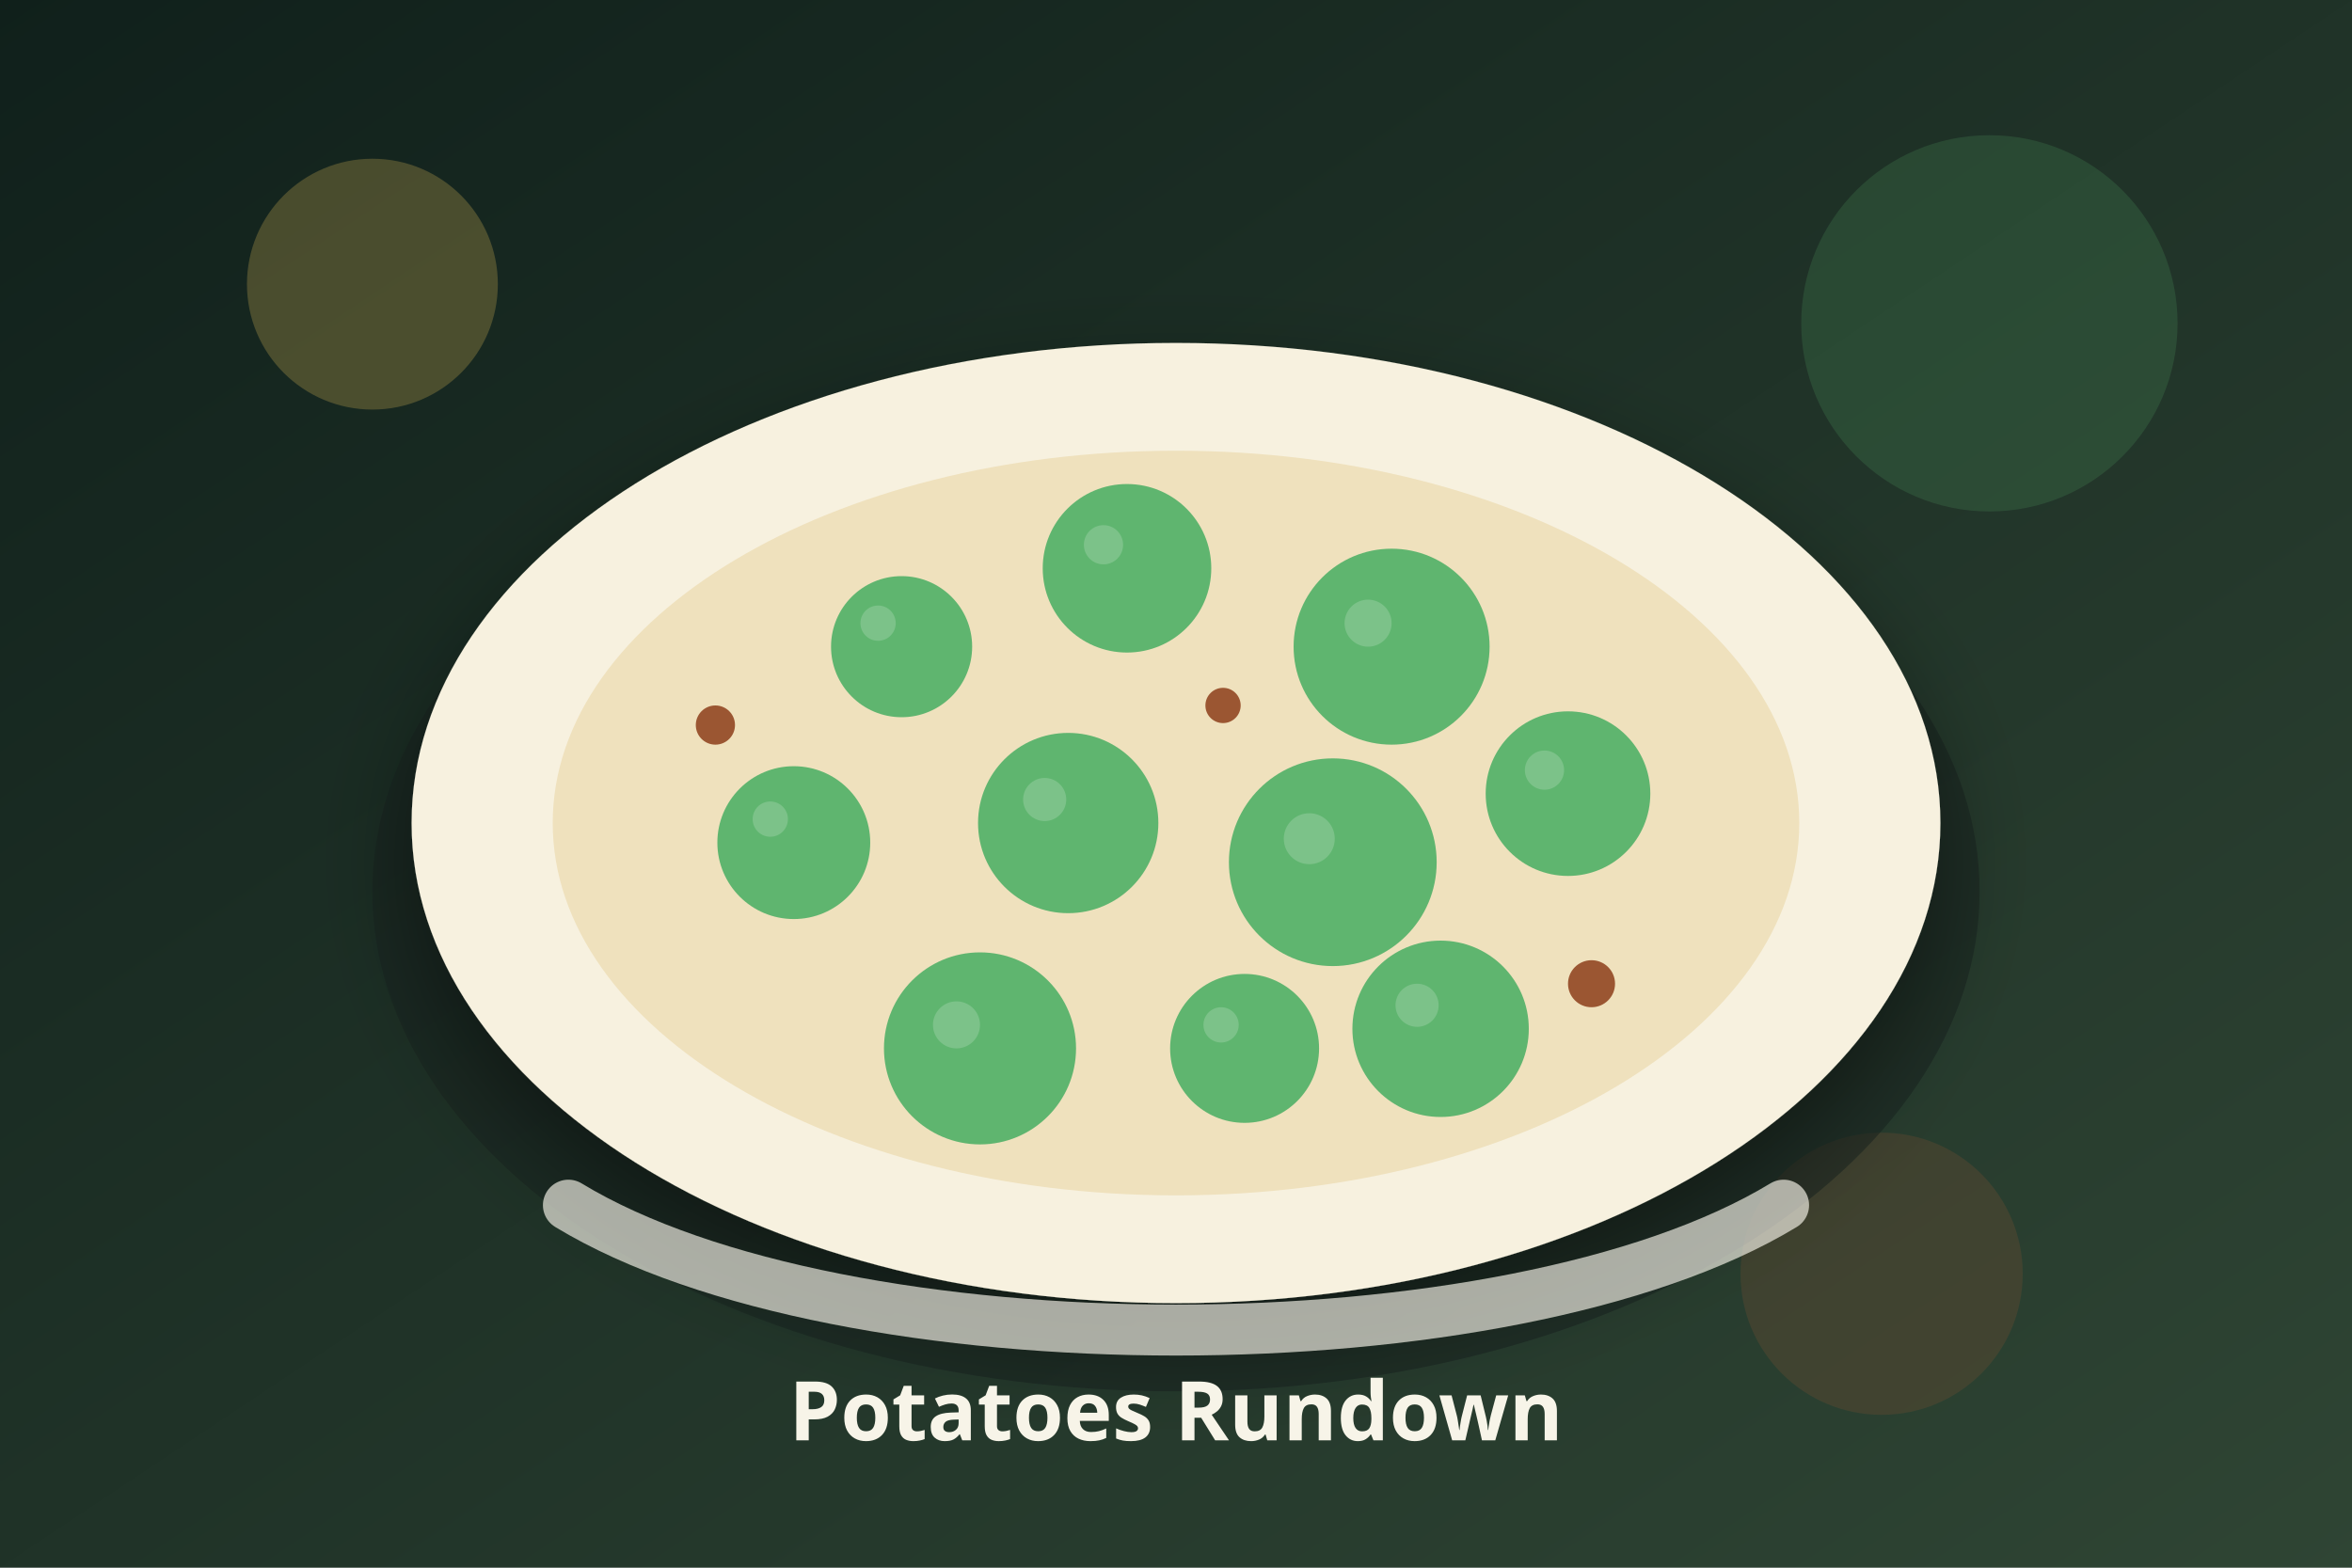
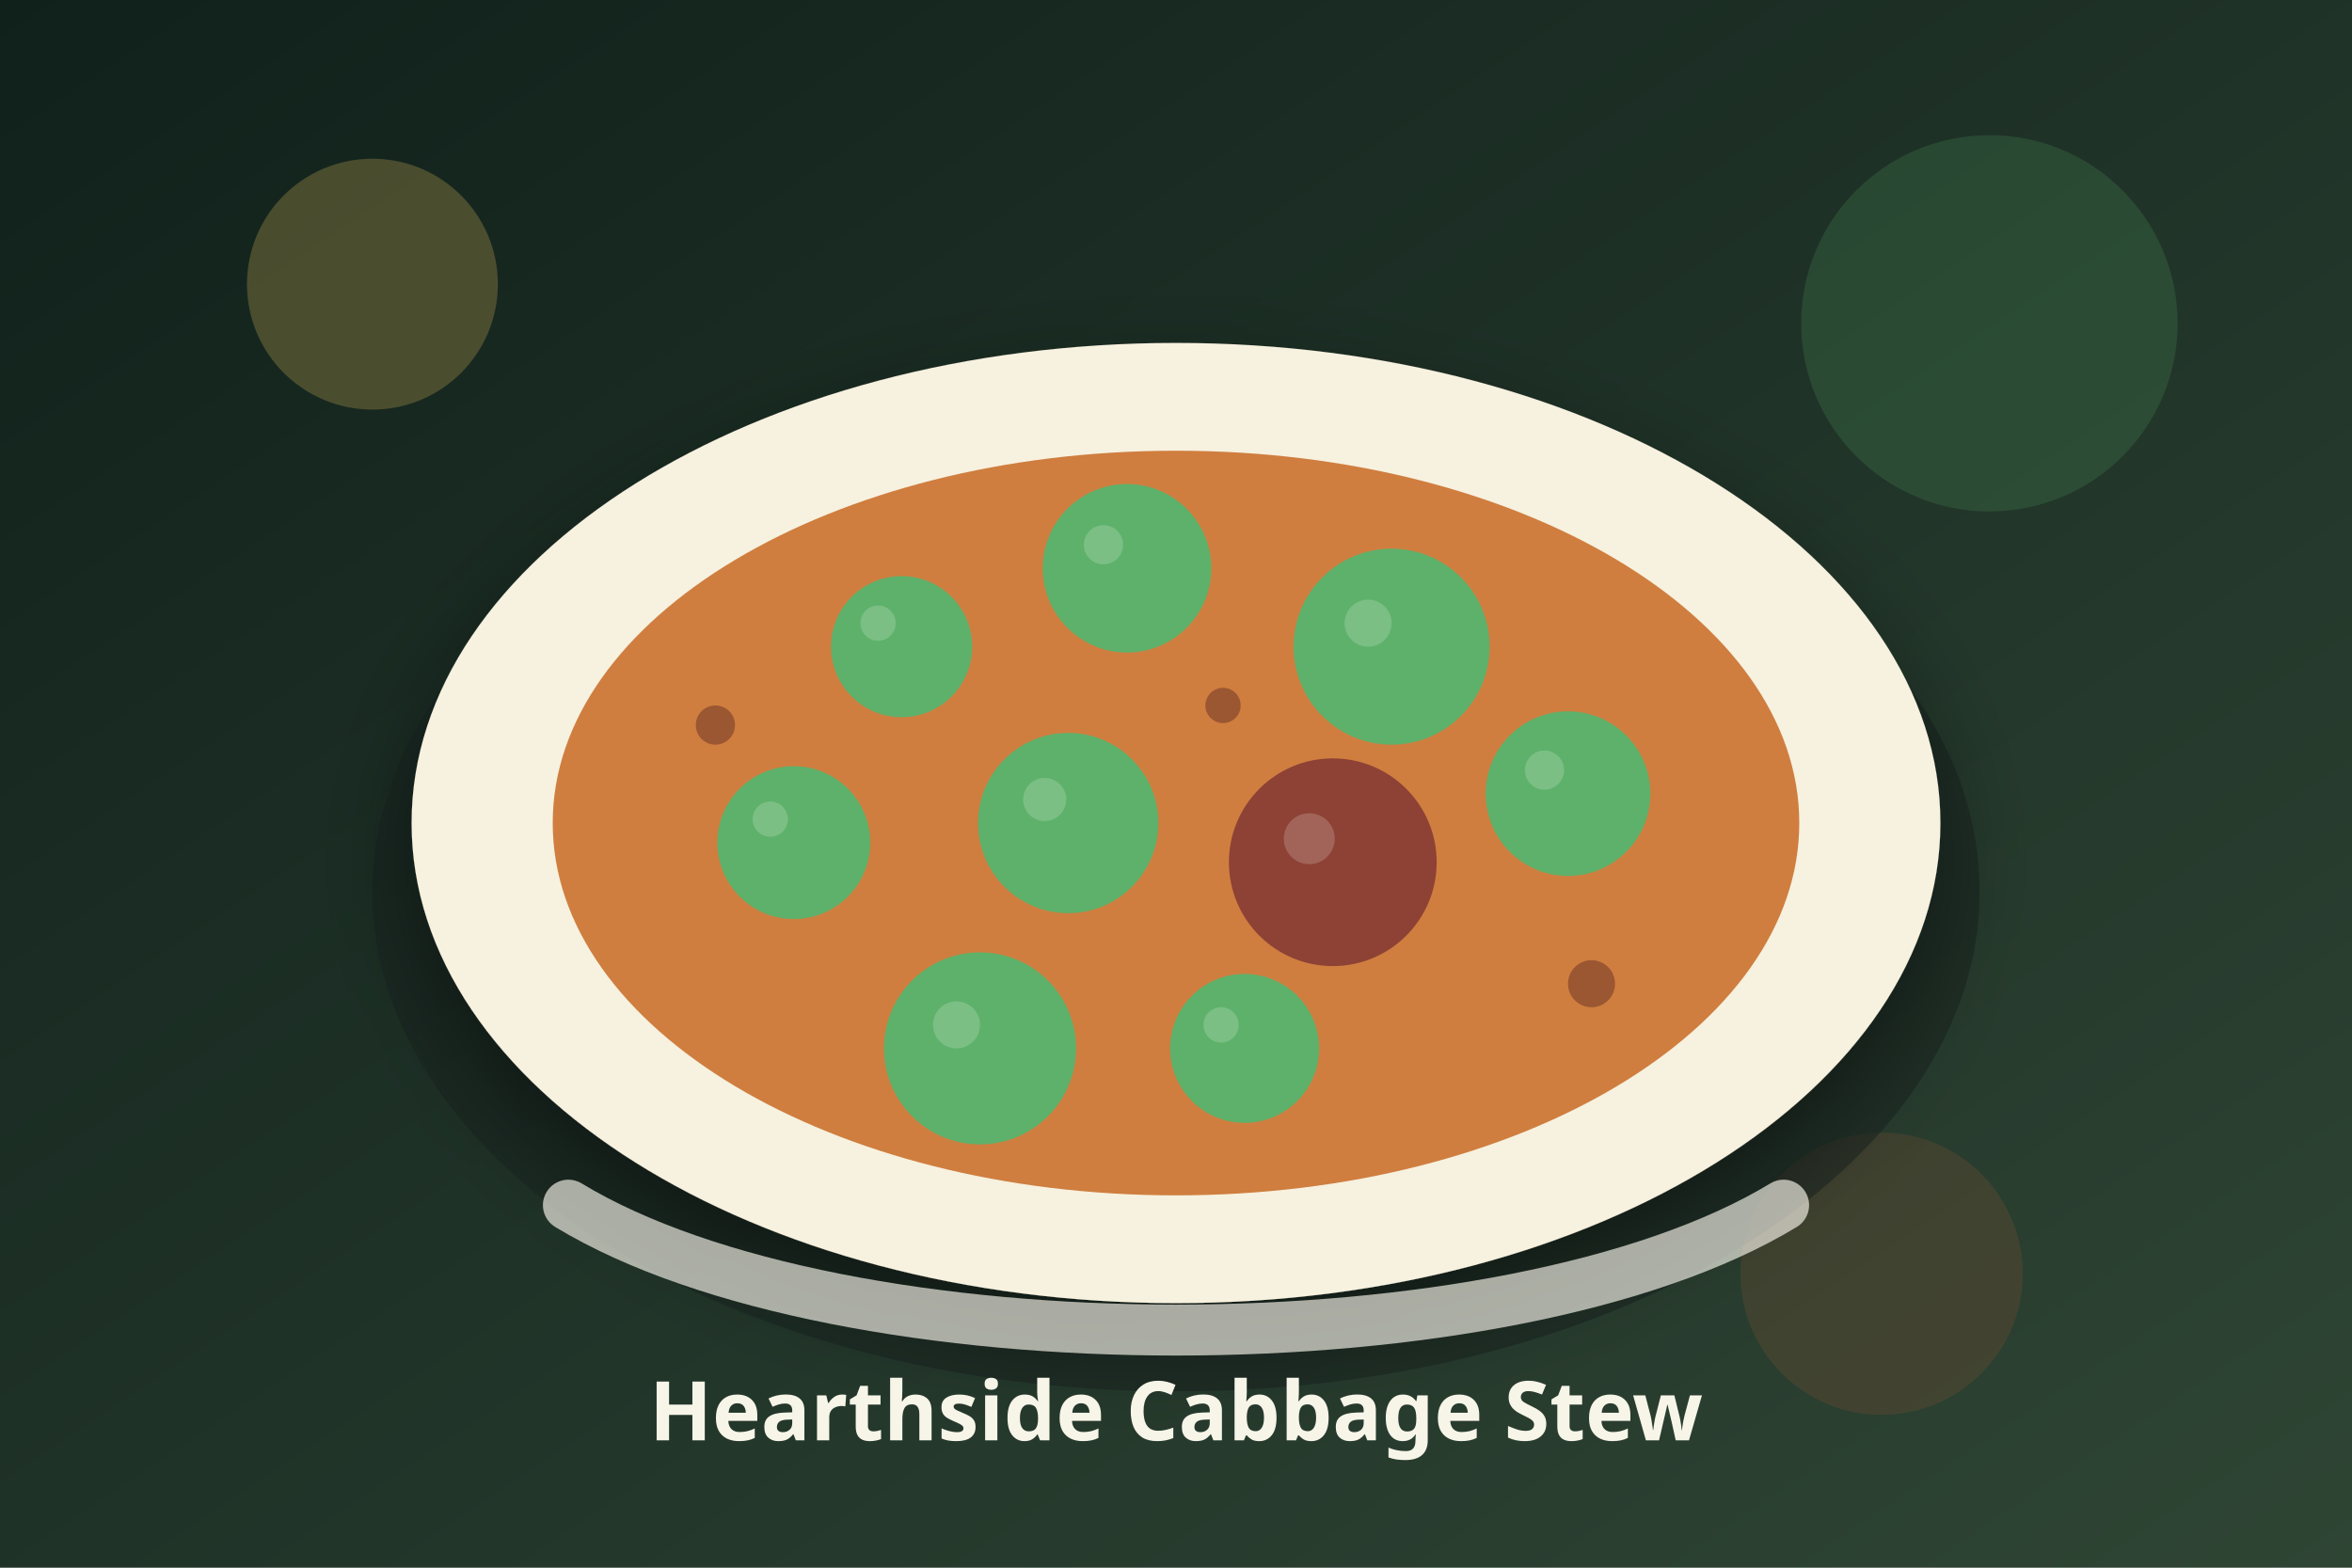
<svg xmlns="http://www.w3.org/2000/svg" width="1200" height="800" viewBox="0 0 1200 800" role="img" aria-labelledby="title desc">
  <defs>
    <linearGradient id="bg" x1="0" y1="0" x2="1" y2="1">
      <stop offset="0" stop-color="#10201b" />
      <stop offset="1" stop-color="#2f4534" />
    </linearGradient>
    <filter id="shadow" x="-20%" y="-20%" width="140%" height="150%">
      <feDropShadow dx="0" dy="20" stdDeviation="24" flood-color="#09110d" flood-opacity=".42" />
    </filter>
  </defs>
  <rect width="1200" height="800" fill="url(#bg)" />
  <circle cx="190" cy="145" r="64" fill="#f4c95d" opacity=".24" />
  <circle cx="1015" cy="165" r="96" fill="#5ab36c" opacity=".18" />
  <circle cx="960" cy="650" r="72" fill="#9b5632" opacity=".2" />
  <ellipse cx="600" cy="455" rx="410" ry="255" fill="#18221f" opacity=".55" />
  <ellipse cx="600" cy="420" rx="390" ry="245" fill="#f7f1df" filter="url(#shadow)" />
-   <ellipse cx="600" cy="420" rx="318" ry="190" fill="#efe1bd" />
+   <ellipse cx="600" cy="420" rx="318" ry="190" fill="#cf7e3f" />
  <circle cx="460" cy="330" r="36" fill="#5ab36c" opacity=".96" />
  <circle cx="448" cy="318" r="9" fill="#fff" opacity=".18" />
  <circle cx="575" cy="290" r="43" fill="#5ab36c" opacity=".96" />
  <circle cx="563" cy="278" r="10" fill="#fff" opacity=".18" />
  <circle cx="710" cy="330" r="50" fill="#5ab36c" opacity=".96" />
  <circle cx="698" cy="318" r="12" fill="#fff" opacity=".18" />
  <circle cx="405" cy="430" r="39" fill="#5ab36c" opacity=".96" />
  <circle cx="393" cy="418" r="9" fill="#fff" opacity=".18" />
  <circle cx="545" cy="420" r="46" fill="#5ab36c" opacity=".96" />
  <circle cx="533" cy="408" r="11" fill="#fff" opacity=".18" />
-   <circle cx="680" cy="440" r="53" fill="#5ab36c" opacity=".96" />
+   <circle cx="680" cy="440" r="53" fill="#8a3f35" opacity=".96" />
  <circle cx="668" cy="428" r="13" fill="#fff" opacity=".18" />
  <circle cx="800" cy="405" r="42" fill="#5ab36c" opacity=".96" />
  <circle cx="788" cy="393" r="10" fill="#fff" opacity=".18" />
  <circle cx="500" cy="535" r="49" fill="#5ab36c" opacity=".96" />
  <circle cx="488" cy="523" r="12" fill="#fff" opacity=".18" />
  <circle cx="635" cy="535" r="38" fill="#5ab36c" opacity=".96" />
  <circle cx="623" cy="523" r="9" fill="#fff" opacity=".18" />
-   <circle cx="735" cy="525" r="45" fill="#5ab36c" opacity=".96" />
-   <circle cx="723" cy="513" r="11" fill="#fff" opacity=".18" />
  <circle cx="812" cy="502" r="12" fill="#9b5632" />
  <circle cx="365" cy="370" r="10" fill="#9b5632" />
  <circle cx="624" cy="360" r="9" fill="#9b5632" />
  <path d="M290 615 C430 700 770 700 910 615" fill="none" stroke="#fbf8ec" stroke-width="26" stroke-linecap="round" opacity=".65" />
-   <text x="600" y="735" fill="#f7f4e8" font-family="system-ui, sans-serif" font-size="42" font-weight="800" text-anchor="middle">Potatoes Rundown</text>
+   <text x="600" y="735" fill="#f7f4e8" font-family="system-ui, sans-serif" font-size="42" font-weight="800" text-anchor="middle">Hearthside Cabbage Stew</text>
</svg>
